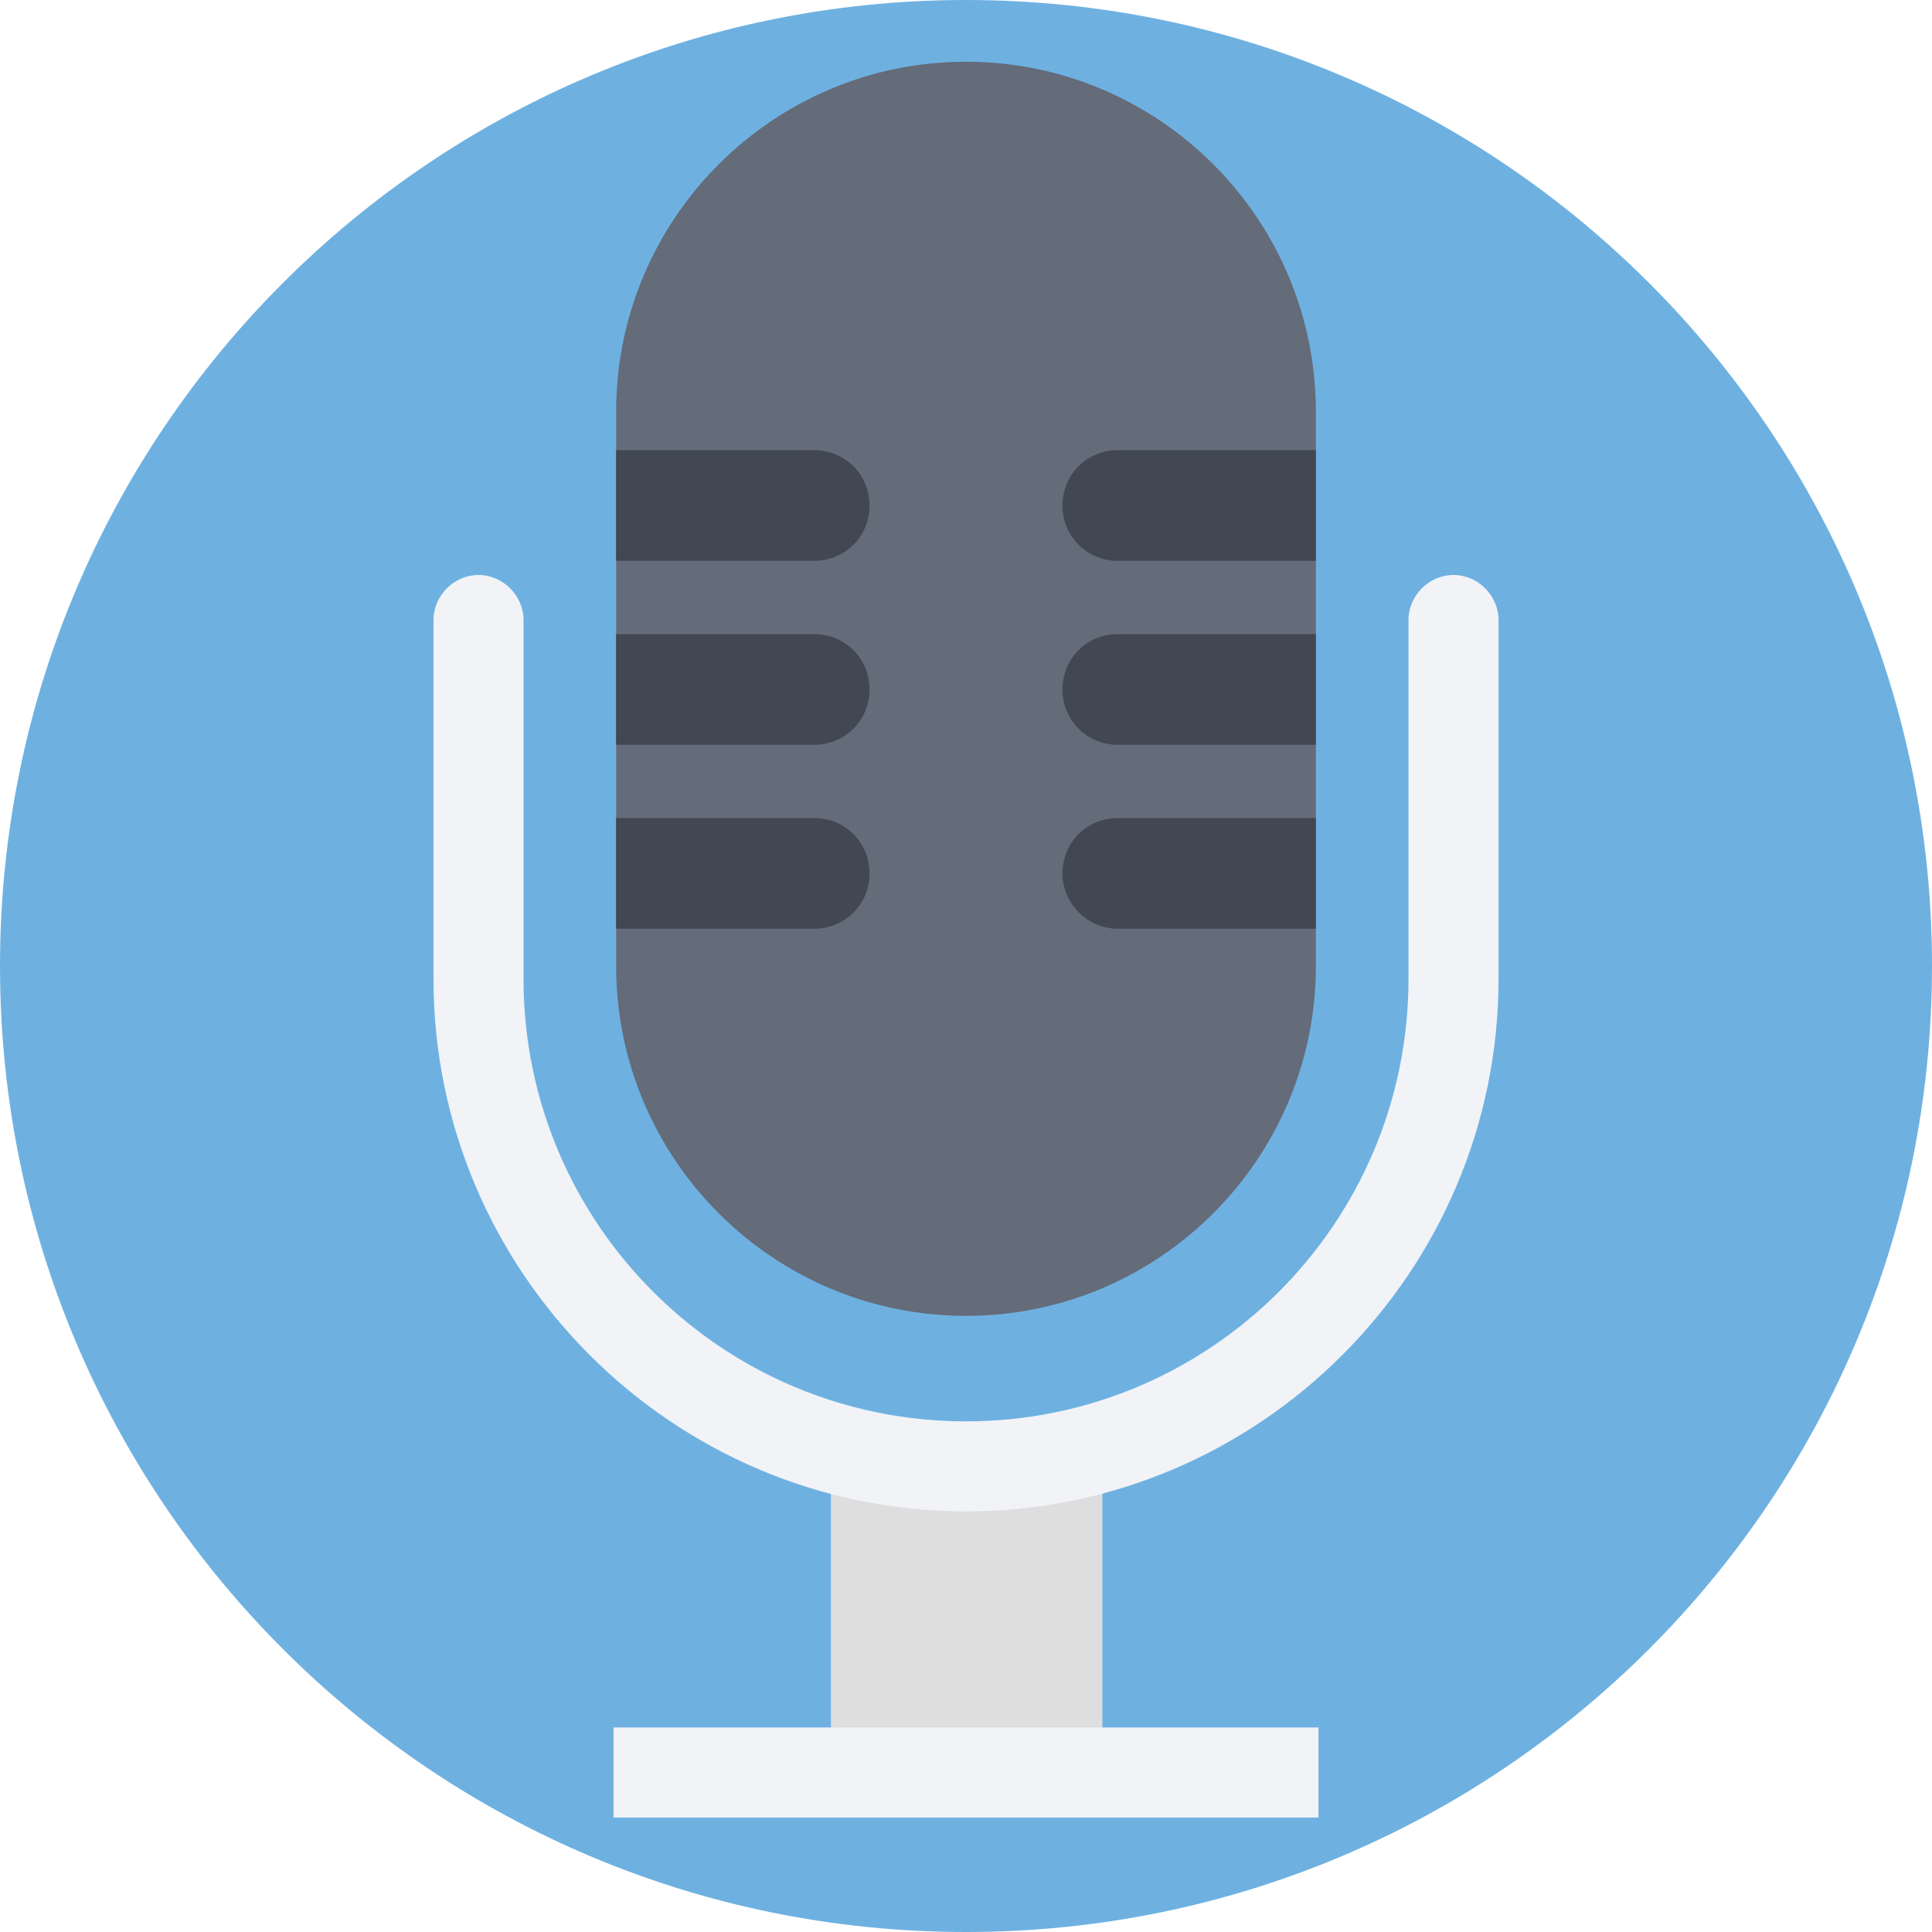
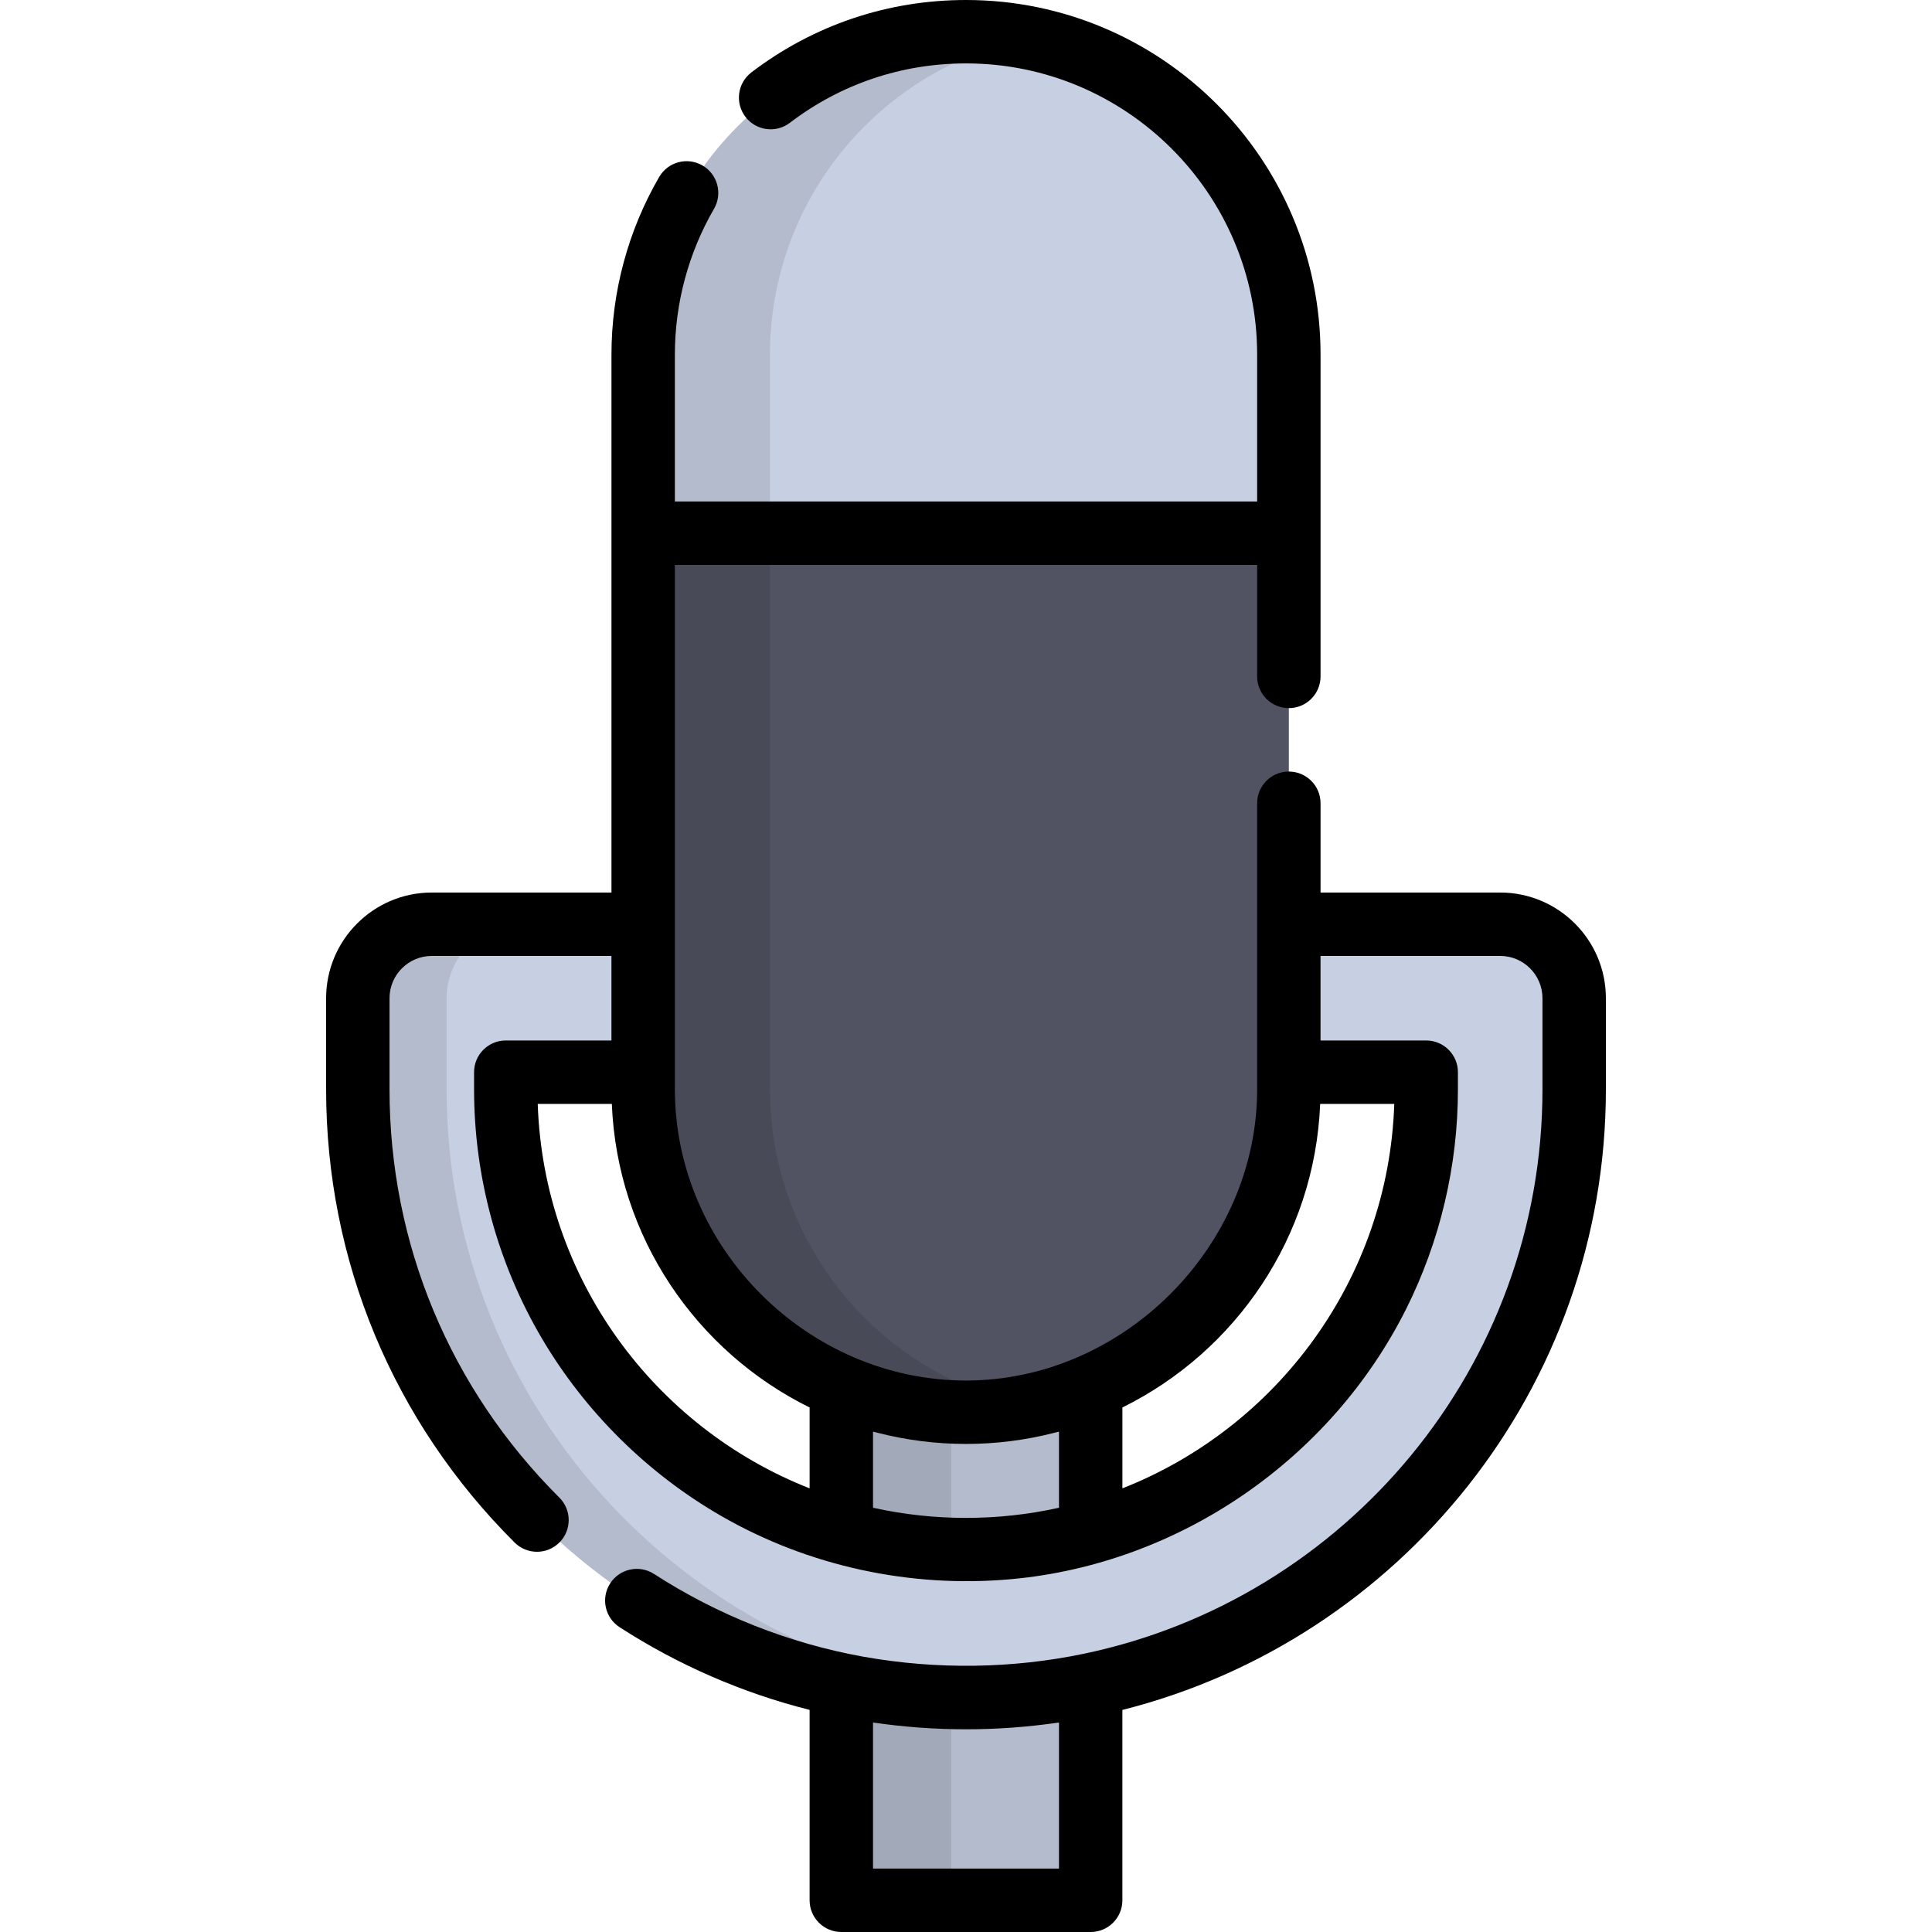
- <svg xmlns="http://www.w3.org/2000/svg" version="1.1" id="Layer_1" viewBox="0 0 509.287 509.287" xml:space="preserve">
-   <circle style="fill:#6EB1E1;" cx="254.644" cy="254.644" r="254.644" />
-   <rect x="219.041" y="386.543" style="fill:#DEDEDF;" width="71.544" height="81.038" />
-   <path style="fill:#646B79;" d="M254.644,16.275L254.644,16.275c-50.861,0-92.228,41.367-92.228,92.228v146.14  c0,50.861,41.367,92.228,92.228,92.228l0,0c50.861,0,92.228-41.367,92.228-92.228v-146.14  C346.872,57.642,305.505,16.275,254.644,16.275z" />
-   <g>
-     <path style="fill:#F1F3F7;" d="M254.644,398.411c-77.309,0-140.376-63.068-140.376-140.376v-94.601   c0-6.442,5.425-11.868,11.868-11.868c6.442,0,11.868,5.425,11.868,11.868v94.601c0,64.424,52.217,116.641,116.641,116.641   s116.641-52.217,116.641-116.641v-94.601c0-6.442,5.425-11.868,11.868-11.868s11.868,5.425,11.868,11.868v94.601   C395.02,335.343,331.952,398.411,254.644,398.411z" />
-     <rect x="161.738" y="455.375" style="fill:#F1F3F7;" width="185.812" height="23.735" />
+ <svg xmlns="http://www.w3.org/2000/svg" version="1.1" id="Layer_1" viewBox="0 0 512.001 512.001" xml:space="preserve">
+   <rect x="222.955" y="316.701" style="fill:#B4BBCC;" width="66.084" height="186.902" />
+   <rect x="222.955" y="316.701" style="opacity:0.1;enable-background:new    ;" width="29.128" height="186.902" />
+   <path style="fill:#C7CFE2;" d="M256.002,449.879c-88.872,0-161.175-72.303-161.175-161.175v-24.166  c0-10.828,8.778-19.605,19.605-19.605h283.139c10.828,0,19.605,8.778,19.605,19.605v24.166  C417.177,377.576,344.874,449.879,256.002,449.879z M134.036,284.143v4.561c0,67.251,54.713,121.964,121.964,121.964  s121.964-54.713,121.964-121.964v-4.561H134.036z" />
+   <g style="opacity:0.1;">
+     <path d="M118.352,288.704v-24.166c0-10.828,8.778-19.605,19.605-19.605h-23.527c-10.828,0-19.605,8.778-19.605,19.605v24.166   c0,88.872,72.303,161.175,161.175,161.175c3.956,0,7.878-0.15,11.763-0.431C184.363,443.402,118.352,373.62,118.352,288.704z" />
  </g>
-   <g>
-     <path style="fill:#414753;" d="M214.633,118.675h-52.217v29.16h52.217c8.138,0,14.58-6.442,14.58-14.58   C229.213,125.118,222.771,118.675,214.633,118.675z" />
-     <path style="fill:#414753;" d="M214.633,167.163h-52.217v29.16h52.217c8.138,0,14.58-6.442,14.58-14.58   C229.213,173.605,222.771,167.163,214.633,167.163z" />
-     <path style="fill:#414753;" d="M214.633,215.65h-52.217v29.16h52.217c8.138,0,14.58-6.442,14.58-14.58   C229.213,222.093,222.771,215.65,214.633,215.65z" />
-     <path style="fill:#414753;" d="M294.654,244.811h52.217v-29.16h-52.217c-8.138,0-14.58,6.442-14.58,14.58   C280.074,238.029,286.517,244.811,294.654,244.811z" />
-     <path style="fill:#414753;" d="M294.654,196.323h52.217v-29.16h-52.217c-8.138,0-14.58,6.442-14.58,14.58   C280.074,189.881,286.517,196.323,294.654,196.323z" />
-     <path style="fill:#414753;" d="M294.654,147.836h52.217v-29.16h-52.217c-8.138,0-14.58,6.442-14.58,14.58   S286.517,147.836,294.654,147.836z" />
-   </g>
+   <path style="fill:#C7CFE2;" d="M256.002,8.402L256.002,8.402c-47.25,0-85.554,38.304-85.554,85.554v47.347l87.193,83.915  l83.915-83.915V93.956C341.555,46.706,303.251,8.402,256.002,8.402z" />
+   <path style="fill:#515262;" d="M170.447,141.303v147.401c0,47.25,38.304,85.554,85.554,85.554l0,0  c47.25,0,85.554-38.303,85.554-85.554V141.303H170.447z" />
+   <path style="opacity:0.1;enable-background:new    ;" d="M204.056,288.704V93.956c0-41.498,29.547-76.085,68.749-83.894  c-5.435-1.083-11.052-1.66-16.805-1.66l0,0c-47.25,0-85.554,38.304-85.554,85.554v194.747c0,47.25,38.304,85.554,85.554,85.554l0,0  c5.753,0,11.37-0.577,16.805-1.66C233.604,364.789,204.056,330.201,204.056,288.704z" />
+   <path d="M397.571,236.53h-47.613v-23.66c0-4.64-3.761-8.402-8.402-8.402c-4.641,0-8.402,3.762-8.402,8.402v32.062v39.211  c0,0,0,4.56,0,4.561c0,41.541-35.423,77.151-77.151,77.151c-41.809,0-77.151-35.06-77.151-77.151v-4.561v-39.211v-95.227h154.303  v29.555c0,4.64,3.761,8.402,8.402,8.402c4.641,0,8.402-3.762,8.402-8.402v-37.957V93.956C349.958,42.148,307.809,0,256.002,0  c-20.73,0-40.395,6.631-56.868,19.178c-3.693,2.812-4.406,8.083-1.594,11.776c2.81,3.691,8.083,4.405,11.776,1.594  c13.522-10.299,29.666-15.743,46.687-15.743c42.542,0,77.151,34.61,77.151,77.151v38.944H178.849V93.956  c0-13.559,3.587-26.913,10.373-38.621c2.328-4.014,0.959-9.155-3.055-11.483c-4.014-2.327-9.156-0.959-11.483,3.056  c-8.269,14.264-12.639,30.533-12.639,47.048v47.347v95.227h-47.613c-15.444,0-28.008,12.564-28.008,28.008v24.166  c0,45.347,17.741,87.994,49.956,120.085c3.287,3.274,8.607,3.266,11.882-0.024c3.275-3.288,3.265-8.607-0.024-11.882  c-29.025-28.915-45.011-67.334-45.011-108.18v-24.166c0-6.177,5.026-11.203,11.203-11.203h47.613v22.406h-28.008  c-4.641,0-8.402,3.762-8.402,8.402v4.561c0,23.156,6.24,46.121,18.014,66.065c11.47,19.428,27.988,35.763,47.545,47.014  c23.188,13.34,50.227,19.139,76.862,16.708c44.438-4.057,84.535-31.656,104.536-71.494c9.057-18.037,13.775-38.113,13.775-58.293  v-4.561c0-4.64-3.761-8.402-8.402-8.402h-28.008v-22.406h47.613c6.177,0,11.203,5.026,11.203,11.203v24.166  c0,73.516-52.199,135.065-121.478,149.545c-19.107,3.992-38.982,4.236-58.199,0.844c-0.134-0.023-0.27-0.044-0.404-0.068  c-19.639-3.564-38.429-10.965-55.368-21.911c-3.896-2.518-9.099-1.4-11.617,2.497c-2.518,3.898-1.402,9.099,2.497,11.618  c15.585,10.071,32.581,17.431,50.352,21.912v50.459c0,4.64,3.761,8.402,8.402,8.402h66.084c4.641,0,8.402-3.762,8.402-8.402v-50.448  c73.537-18.541,128.134-85.233,128.134-164.446v-24.166C425.579,249.094,413.015,236.53,397.571,236.53z M214.556,394.431  c-41.052-16.148-70.507-55.54-72.052-101.886h19.638c1.428,35.306,22.421,65.646,52.414,80.453V394.431z M280.641,399.569  c-0.105,0.023-0.212,0.045-0.318,0.068c-15.911,3.499-32.699,3.489-48.609,0.008c-0.118-0.026-0.235-0.049-0.353-0.075v-20.176  c0.374,0.102,0.752,0.189,1.127,0.286c0.047,0.012,0.094,0.024,0.14,0.036c7.619,1.961,15.504,2.944,23.373,2.944  c7.862,0,15.743-0.987,23.359-2.941c0.055-0.015,0.11-0.028,0.165-0.041c0.372-0.096,0.745-0.183,1.116-0.283v20.175H280.641z   M369.498,292.545c-1.546,46.346-31.001,85.739-72.053,101.886v-21.433c29.993-14.807,50.987-45.148,52.415-80.453H369.498z   M280.641,495.195h-49.279v-38.707c0.047,0.007,0.094,0.011,0.141,0.018c8.11,1.179,16.304,1.775,24.499,1.775  c8.166,0,16.341-0.595,24.422-1.766c0.072-0.01,0.146-0.017,0.217-0.028V495.195z" />
</svg>
